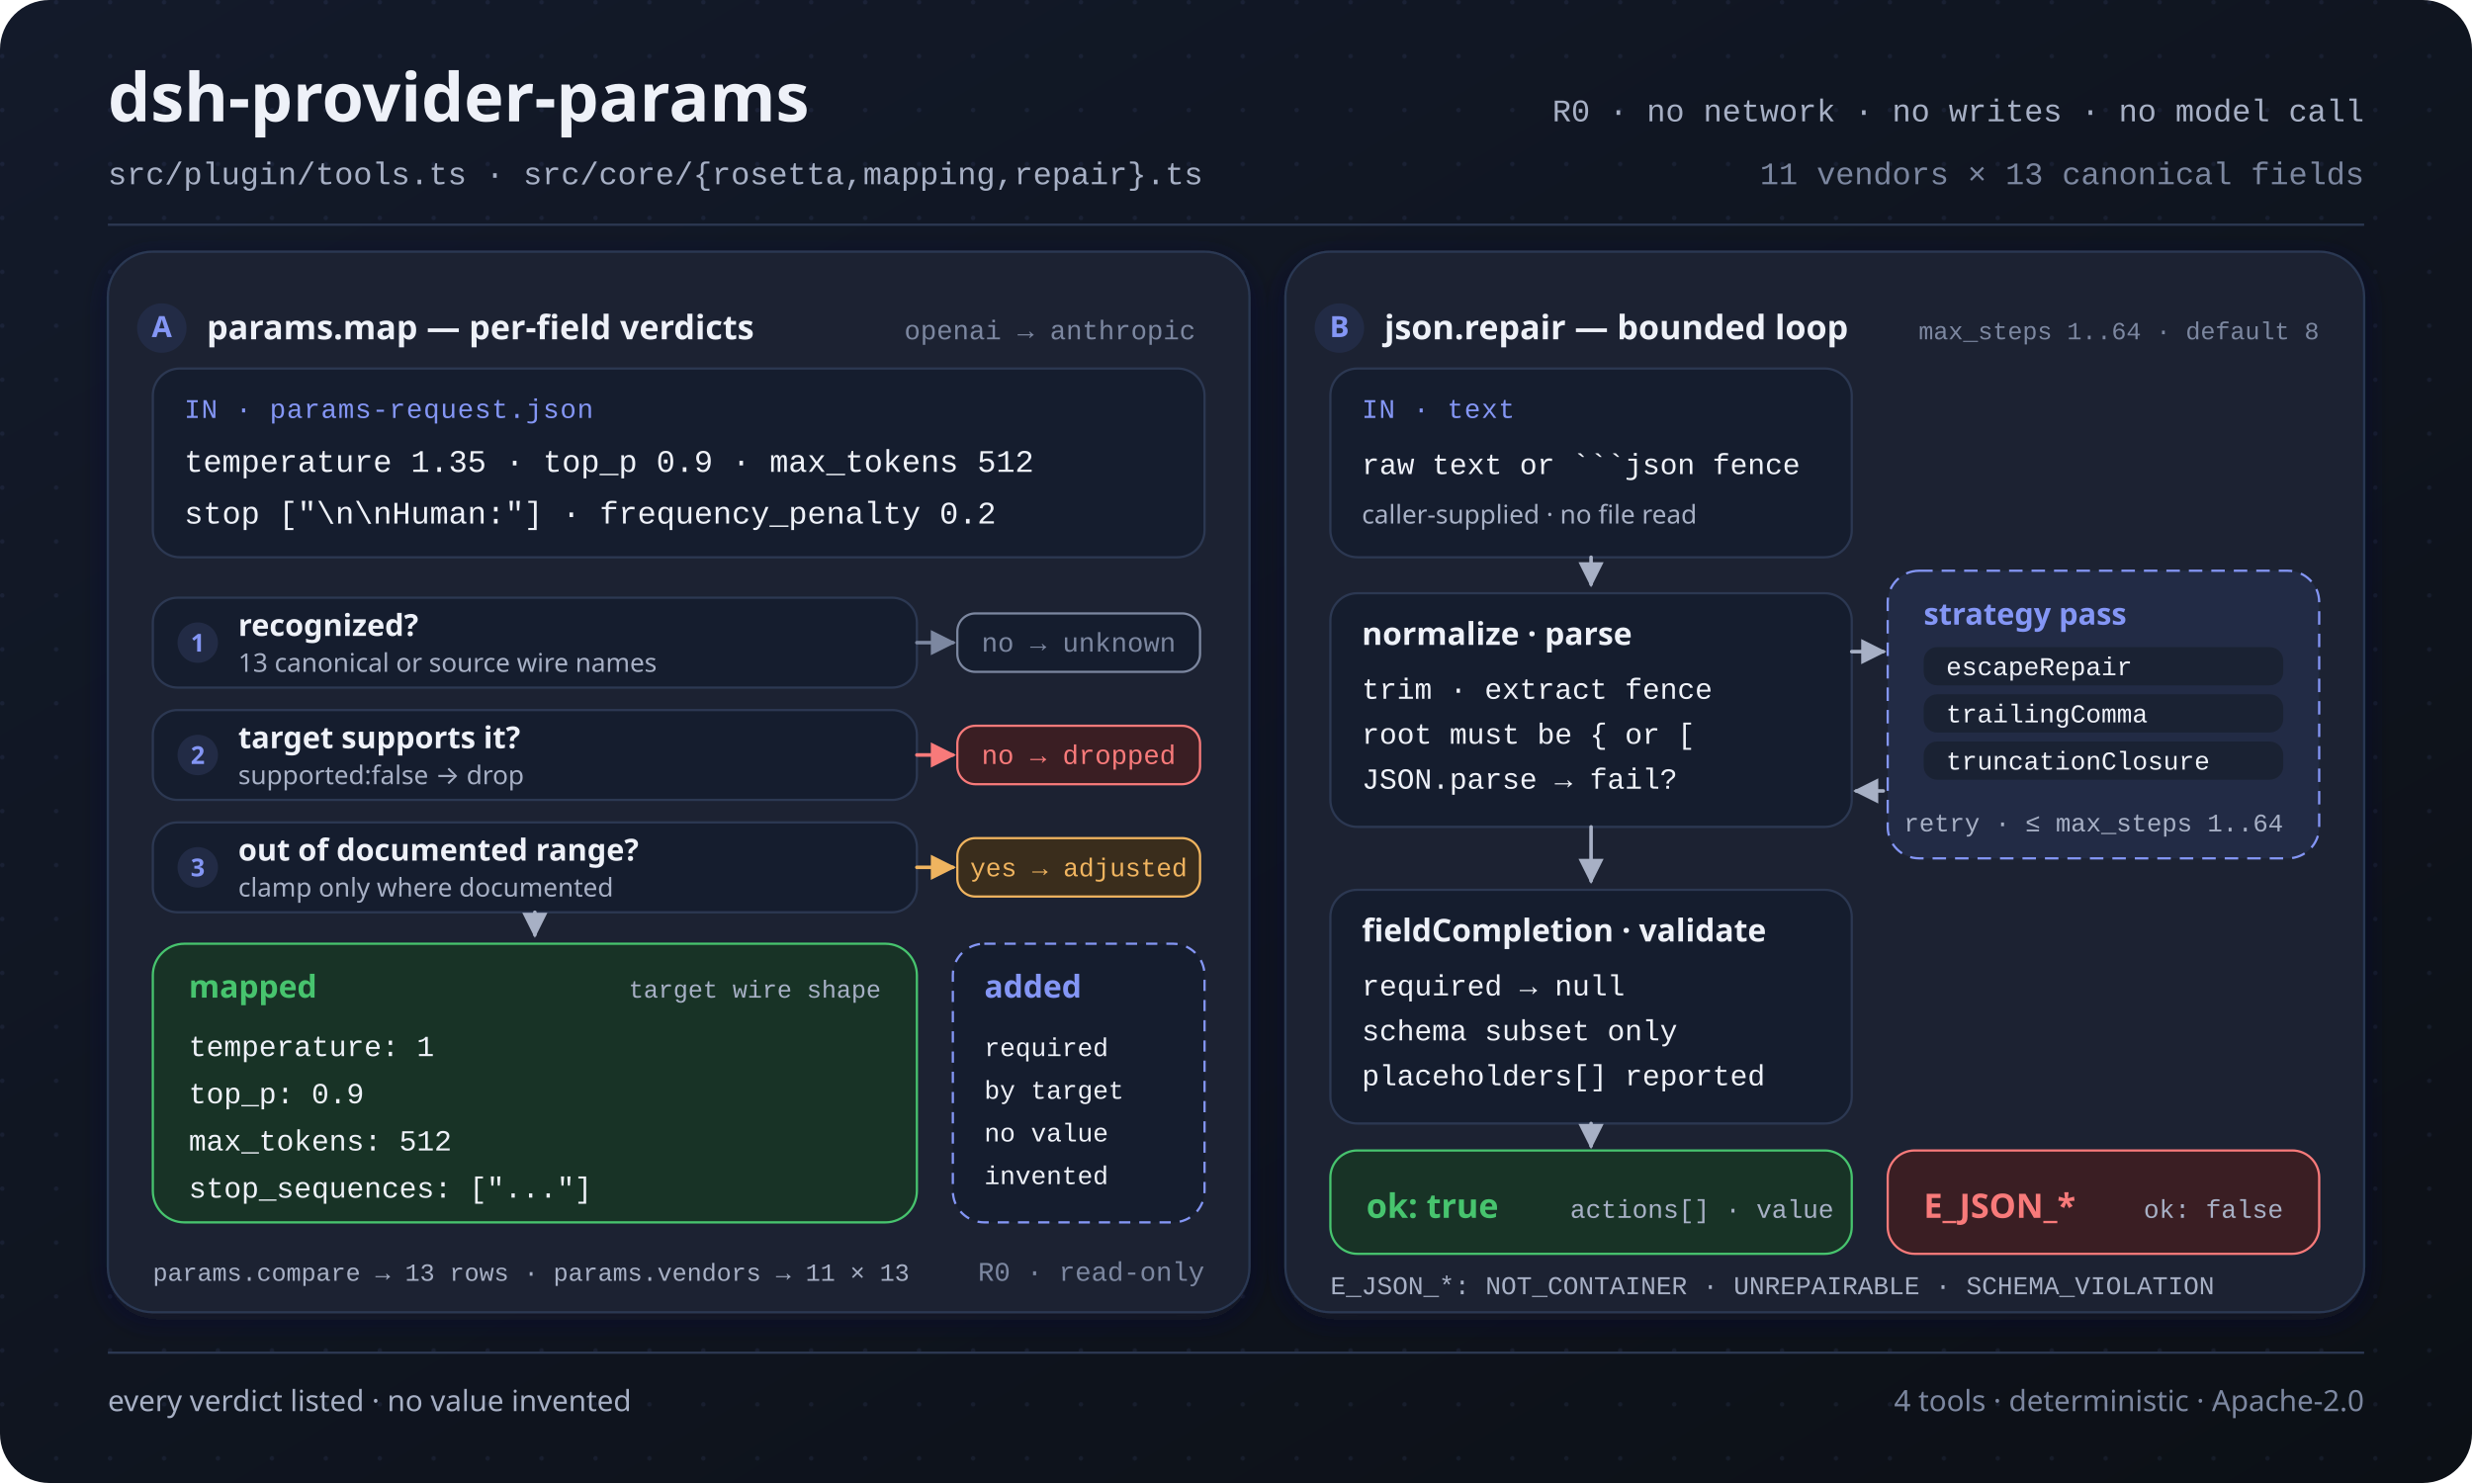
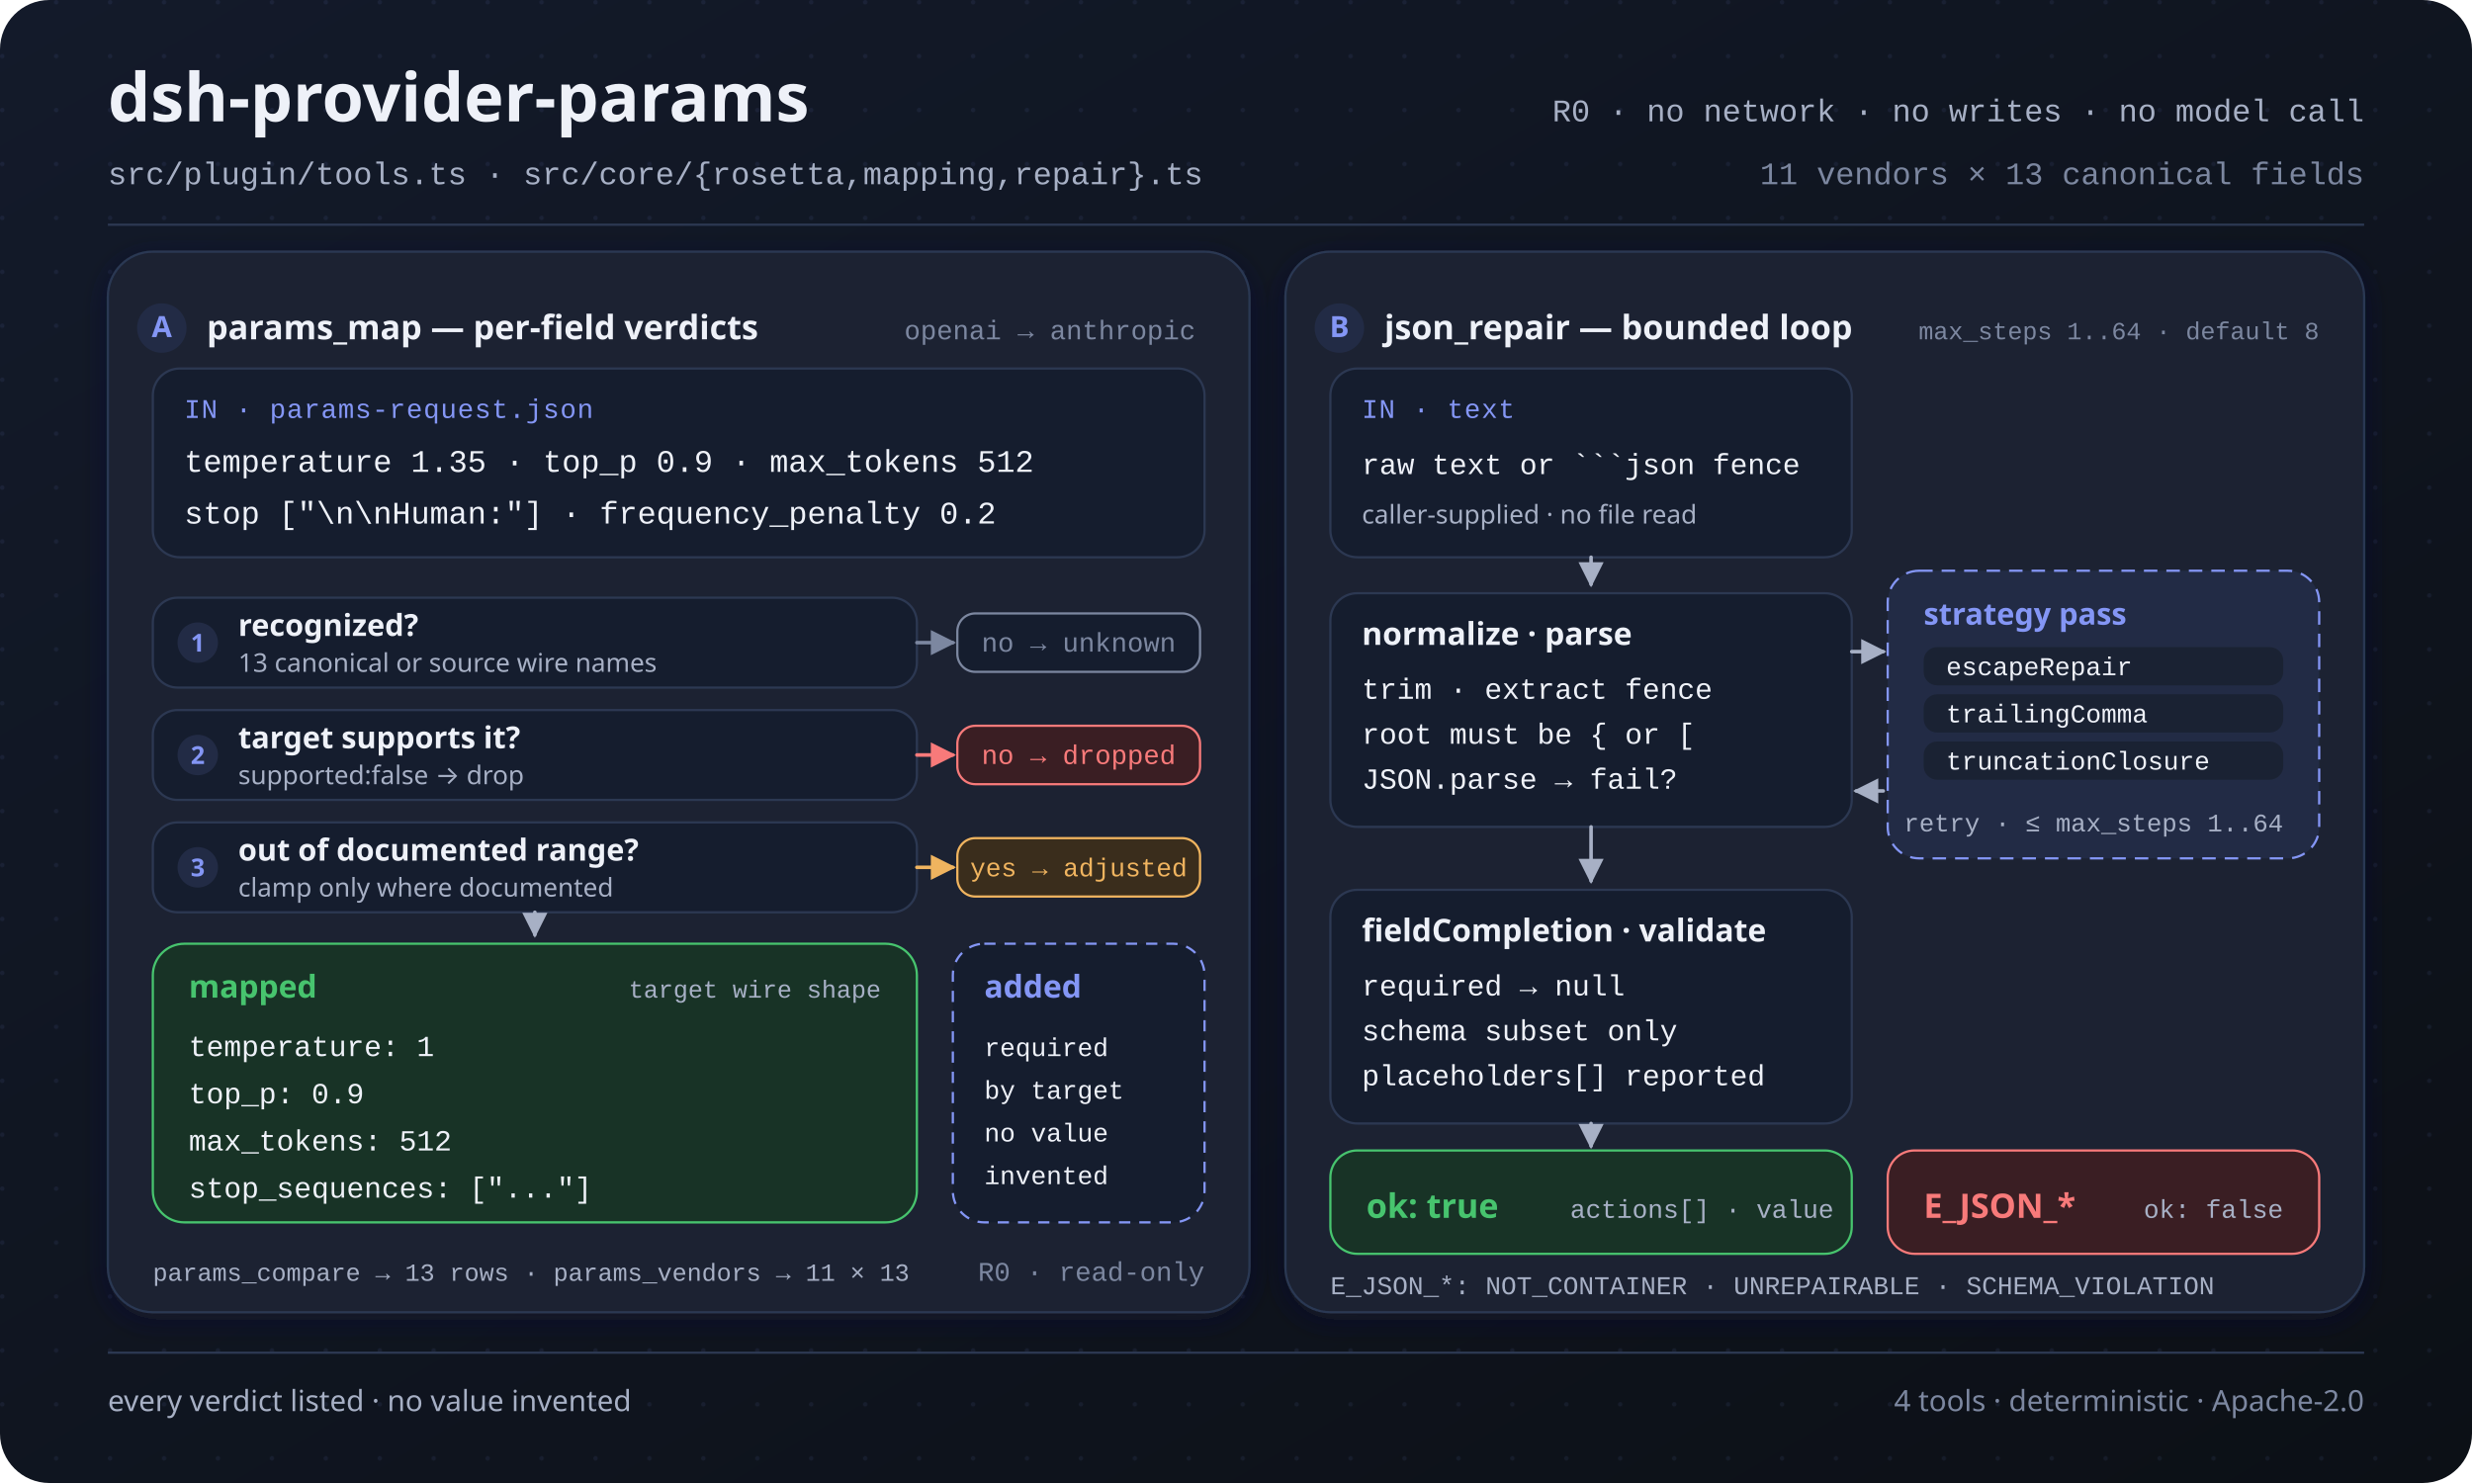
- <svg xmlns="http://www.w3.org/2000/svg" width="1100" height="660" viewBox="0 0 1100 660" role="img" aria-label="dsh-provider-params structure: params.map sorts every field through three gates into five verdict lists; json.repair runs a bounded normalize-parse-strategy loop and stops at ok or E_JSON_*">
+ <svg xmlns="http://www.w3.org/2000/svg" width="1100" height="660" viewBox="0 0 1100 660" role="img" aria-label="dsh-provider-params structure: params_map sorts every field through three gates into five verdict lists; json_repair runs a bounded normalize-parse-strategy loop and stops at ok or E_JSON_*">
  <defs>
    <linearGradient id="bg" x1="0" y1="0" x2="1" y2="1">
      <stop offset="0" stop-color="#131a2a" />
      <stop offset="1" stop-color="#0c1016" />
    </linearGradient>
    <pattern id="dots" width="24" height="24" patternUnits="userSpaceOnUse">
      <circle cx="1" cy="1" r="1" fill="#8496f5" opacity="0.08" />
    </pattern>
    <filter id="soft" x="-20%" y="-30%" width="140%" height="170%">
      <feDropShadow dx="0" dy="3" stdDeviation="6" flood-color="#1b2140" flood-opacity="0.45" />
    </filter>
    <marker id="arw" viewBox="0 0 8 8" refX="7" refY="4" markerWidth="7" markerHeight="7" orient="auto">
      <path d="M0 0 L8 4 L0 8 z" fill="#a7b0c5" />
    </marker>
    <marker id="arw-a" viewBox="0 0 8 8" refX="7" refY="4" markerWidth="7" markerHeight="7" orient="auto">
      <path d="M0 0 L8 4 L0 8 z" fill="#8496f5" />
    </marker>
    <marker id="arw-g" viewBox="0 0 8 8" refX="7" refY="4" markerWidth="7" markerHeight="7" orient="auto">
      <path d="M0 0 L8 4 L0 8 z" fill="#47c46e" />
    </marker>
    <marker id="arw-r" viewBox="0 0 8 8" refX="7" refY="4" markerWidth="7" markerHeight="7" orient="auto">
      <path d="M0 0 L8 4 L0 8 z" fill="#f87a7a" />
    </marker>
    <marker id="arw-m" viewBox="0 0 8 8" refX="7" refY="4" markerWidth="7" markerHeight="7" orient="auto">
      <path d="M0 0 L8 4 L0 8 z" fill="#f0b45f" />
    </marker>
    <marker id="arw-f" viewBox="0 0 8 8" refX="7" refY="4" markerWidth="7" markerHeight="7" orient="auto">
      <path d="M0 0 L8 4 L0 8 z" fill="#7c87a0" />
    </marker>
  </defs>
  <rect width="1100" height="660" rx="22" fill="url(#bg)" />
  <rect width="1100" height="660" rx="22" fill="url(#dots)" />
  <text x="48" y="54" fill="#eef1f8" font-family="ui-sans-serif,system-ui,-apple-system,'Segoe UI','Noto Sans',sans-serif" font-size="30" font-weight="700">dsh-provider-params</text>
  <text x="48" y="82" fill="#a7b0c5" font-family="ui-monospace,SFMono-Regular,'Cascadia Mono',Consolas,'Liberation Mono',monospace" font-size="14">src/plugin/tools.ts · src/core/{rosetta,mapping,repair}.ts</text>
  <text x="1052" y="54" fill="#a7b0c5" font-family="ui-monospace,SFMono-Regular,'Cascadia Mono',Consolas,'Liberation Mono',monospace" font-size="14" text-anchor="end">R0 · no network · no writes · no model call</text>
  <text x="1052" y="82" fill="#7c87a0" font-family="ui-monospace,SFMono-Regular,'Cascadia Mono',Consolas,'Liberation Mono',monospace" font-size="14" text-anchor="end">11 vendors × 13 canonical fields</text>
  <line x1="48" y1="100" x2="1052" y2="100" stroke="#2c3852" stroke-width="1" />
  <rect x="48" y="112" width="508" height="472" rx="20" fill="#1a2233" stroke="#2c3852" stroke-width="1" filter="url(#soft)" />
  <circle cx="72" cy="146" r="11" fill="#222b45" />
  <text x="72" y="150" fill="#8496f5" font-family="ui-sans-serif,system-ui,-apple-system,'Segoe UI','Noto Sans',sans-serif" font-size="13" font-weight="700" text-anchor="middle">A</text>
-   <text x="92" y="151" fill="#eef1f8" font-family="ui-sans-serif,system-ui,-apple-system,'Segoe UI','Noto Sans',sans-serif" font-size="15" font-weight="700">params.map — per-field verdicts</text>
+   <text x="92" y="151" fill="#eef1f8" font-family="ui-sans-serif,system-ui,-apple-system,'Segoe UI','Noto Sans',sans-serif" font-size="15" font-weight="700">params_map — per-field verdicts</text>
  <text x="532" y="151" fill="#7c87a0" font-family="ui-monospace,SFMono-Regular,'Cascadia Mono',Consolas,'Liberation Mono',monospace" font-size="12" text-anchor="end">openai → anthropic</text>
  <rect x="68" y="164" width="468" height="84" rx="12" fill="#151d2e" stroke="#2c3852" stroke-width="1" />
  <text x="82" y="186" fill="#8496f5" font-family="ui-monospace,SFMono-Regular,'Cascadia Mono',Consolas,'Liberation Mono',monospace" font-size="12" letter-spacing="0.4">IN · params-request.json</text>
  <text x="82" y="210" fill="#eef1f8" font-family="ui-monospace,SFMono-Regular,'Cascadia Mono',Consolas,'Liberation Mono',monospace" font-size="14">temperature 1.35 · top_p 0.9 · max_tokens 512</text>
  <text x="82" y="233" fill="#eef1f8" font-family="ui-monospace,SFMono-Regular,'Cascadia Mono',Consolas,'Liberation Mono',monospace" font-size="14">stop ["\n\nHuman:"] · frequency_penalty 0.2</text>
  <rect x="68" y="266" width="340" height="40" rx="11" fill="#151d2e" stroke="#2c3852" stroke-width="1" />
  <circle cx="88" cy="286" r="9" fill="#222b45" />
  <text x="88" y="290" fill="#8496f5" font-family="ui-sans-serif,system-ui,-apple-system,'Segoe UI','Noto Sans',sans-serif" font-size="11" font-weight="700" text-anchor="middle">1</text>
  <text x="106" y="283" fill="#eef1f8" font-family="ui-sans-serif,system-ui,-apple-system,'Segoe UI','Noto Sans',sans-serif" font-size="13.5" font-weight="700">recognized?</text>
  <text x="106" y="299" fill="#a7b0c5" font-family="ui-sans-serif,system-ui,-apple-system,'Segoe UI','Noto Sans',sans-serif" font-size="11.5">13 canonical or source wire names</text>
  <path d="M408 286 H424" fill="none" stroke="#7c87a0" stroke-width="1.6" stroke-linecap="round" stroke-linejoin="round" marker-end="url(#arw-f)" />
  <rect x="426" y="273" width="108" height="26" rx="8" fill="#151d2e" stroke="#7c87a0" stroke-width="1" />
  <text x="480" y="290" fill="#7c87a0" font-family="ui-monospace,SFMono-Regular,'Cascadia Mono',Consolas,'Liberation Mono',monospace" font-size="12" text-anchor="middle">no → unknown</text>
  <rect x="68" y="316" width="340" height="40" rx="11" fill="#151d2e" stroke="#2c3852" stroke-width="1" />
  <circle cx="88" cy="336" r="9" fill="#222b45" />
  <text x="88" y="340" fill="#8496f5" font-family="ui-sans-serif,system-ui,-apple-system,'Segoe UI','Noto Sans',sans-serif" font-size="11" font-weight="700" text-anchor="middle">2</text>
  <text x="106" y="333" fill="#eef1f8" font-family="ui-sans-serif,system-ui,-apple-system,'Segoe UI','Noto Sans',sans-serif" font-size="13.5" font-weight="700">target supports it?</text>
  <text x="106" y="349" fill="#a7b0c5" font-family="ui-sans-serif,system-ui,-apple-system,'Segoe UI','Noto Sans',sans-serif" font-size="11.5">supported:false → drop</text>
  <path d="M408 336 H424" fill="none" stroke="#f87a7a" stroke-width="1.6" stroke-linecap="round" stroke-linejoin="round" marker-end="url(#arw-r)" />
  <rect x="426" y="323" width="108" height="26" rx="8" fill="#3a1e23" stroke="#f87a7a" stroke-width="1" />
  <text x="480" y="340" fill="#f87a7a" font-family="ui-monospace,SFMono-Regular,'Cascadia Mono',Consolas,'Liberation Mono',monospace" font-size="12" text-anchor="middle">no → dropped</text>
  <rect x="68" y="366" width="340" height="40" rx="11" fill="#151d2e" stroke="#2c3852" stroke-width="1" />
  <circle cx="88" cy="386" r="9" fill="#222b45" />
  <text x="88" y="390" fill="#8496f5" font-family="ui-sans-serif,system-ui,-apple-system,'Segoe UI','Noto Sans',sans-serif" font-size="11" font-weight="700" text-anchor="middle">3</text>
  <text x="106" y="383" fill="#eef1f8" font-family="ui-sans-serif,system-ui,-apple-system,'Segoe UI','Noto Sans',sans-serif" font-size="13.5" font-weight="700">out of documented range?</text>
  <text x="106" y="399" fill="#a7b0c5" font-family="ui-sans-serif,system-ui,-apple-system,'Segoe UI','Noto Sans',sans-serif" font-size="11.5">clamp only where documented</text>
  <path d="M408 386 H424" fill="none" stroke="#f0b45f" stroke-width="1.6" stroke-linecap="round" stroke-linejoin="round" marker-end="url(#arw-m)" />
  <rect x="426" y="373" width="108" height="26" rx="8" fill="#3a2d1c" stroke="#f0b45f" stroke-width="1" />
  <text x="480" y="390" fill="#f0b45f" font-family="ui-monospace,SFMono-Regular,'Cascadia Mono',Consolas,'Liberation Mono',monospace" font-size="11.5" text-anchor="middle">yes → adjusted</text>
  <path d="M238 406 V416" fill="none" stroke="#a7b0c5" stroke-width="1.6" stroke-linecap="round" stroke-linejoin="round" marker-end="url(#arw)" />
  <rect x="68" y="420" width="340" height="124" rx="14" fill="#183326" stroke="#47c46e" stroke-width="1" />
  <text x="84" y="444" fill="#47c46e" font-family="ui-sans-serif,system-ui,-apple-system,'Segoe UI','Noto Sans',sans-serif" font-size="14" font-weight="700">mapped</text>
  <text x="392" y="444" fill="#a7b0c5" font-family="ui-monospace,SFMono-Regular,'Cascadia Mono',Consolas,'Liberation Mono',monospace" font-size="11" text-anchor="end">target wire shape</text>
  <text x="84" y="470" fill="#eef1f8" font-family="ui-monospace,SFMono-Regular,'Cascadia Mono',Consolas,'Liberation Mono',monospace" font-size="13">temperature: 1</text>
  <text x="84" y="491" fill="#eef1f8" font-family="ui-monospace,SFMono-Regular,'Cascadia Mono',Consolas,'Liberation Mono',monospace" font-size="13">top_p: 0.9</text>
  <text x="84" y="512" fill="#eef1f8" font-family="ui-monospace,SFMono-Regular,'Cascadia Mono',Consolas,'Liberation Mono',monospace" font-size="13">max_tokens: 512</text>
  <text x="84" y="533" fill="#eef1f8" font-family="ui-monospace,SFMono-Regular,'Cascadia Mono',Consolas,'Liberation Mono',monospace" font-size="13">stop_sequences: ["..."]</text>
  <rect x="424" y="420" width="112" height="124" rx="14" fill="#151d2e" stroke="#8496f5" stroke-width="1" stroke-dasharray="5 4" />
  <text x="438" y="444" fill="#8496f5" font-family="ui-sans-serif,system-ui,-apple-system,'Segoe UI','Noto Sans',sans-serif" font-size="14" font-weight="700">added</text>
  <text x="438" y="470" fill="#eef1f8" font-family="ui-monospace,SFMono-Regular,'Cascadia Mono',Consolas,'Liberation Mono',monospace" font-size="11.5">required</text>
  <text x="438" y="489" fill="#eef1f8" font-family="ui-monospace,SFMono-Regular,'Cascadia Mono',Consolas,'Liberation Mono',monospace" font-size="11.5">by target</text>
  <text x="438" y="508" fill="#eef1f8" font-family="ui-monospace,SFMono-Regular,'Cascadia Mono',Consolas,'Liberation Mono',monospace" font-size="11.5">no value</text>
  <text x="438" y="527" fill="#eef1f8" font-family="ui-monospace,SFMono-Regular,'Cascadia Mono',Consolas,'Liberation Mono',monospace" font-size="11.5">invented</text>
-   <text x="68" y="570" fill="#a7b0c5" font-family="ui-monospace,SFMono-Regular,'Cascadia Mono',Consolas,'Liberation Mono',monospace" font-size="11">params.compare → 13 rows · params.vendors → 11 × 13</text>
+   <text x="68" y="570" fill="#a7b0c5" font-family="ui-monospace,SFMono-Regular,'Cascadia Mono',Consolas,'Liberation Mono',monospace" font-size="11">params_compare → 13 rows · params_vendors → 11 × 13</text>
  <text x="536" y="570" fill="#7c87a0" font-family="ui-monospace,SFMono-Regular,'Cascadia Mono',Consolas,'Liberation Mono',monospace" font-size="12" text-anchor="end">R0 · read-only</text>
  <rect x="572" y="112" width="480" height="472" rx="20" fill="#1a2233" stroke="#2c3852" stroke-width="1" filter="url(#soft)" />
  <circle cx="596" cy="146" r="11" fill="#222b45" />
  <text x="596" y="150" fill="#8496f5" font-family="ui-sans-serif,system-ui,-apple-system,'Segoe UI','Noto Sans',sans-serif" font-size="13" font-weight="700" text-anchor="middle">B</text>
-   <text x="616" y="151" fill="#eef1f8" font-family="ui-sans-serif,system-ui,-apple-system,'Segoe UI','Noto Sans',sans-serif" font-size="15" font-weight="700">json.repair — bounded loop</text>
+   <text x="616" y="151" fill="#eef1f8" font-family="ui-sans-serif,system-ui,-apple-system,'Segoe UI','Noto Sans',sans-serif" font-size="15" font-weight="700">json_repair — bounded loop</text>
  <text x="1032" y="151" fill="#7c87a0" font-family="ui-monospace,SFMono-Regular,'Cascadia Mono',Consolas,'Liberation Mono',monospace" font-size="11" text-anchor="end">max_steps 1..64 · default 8</text>
  <rect x="592" y="164" width="232" height="84" rx="12" fill="#151d2e" stroke="#2c3852" stroke-width="1" />
  <text x="606" y="186" fill="#8496f5" font-family="ui-monospace,SFMono-Regular,'Cascadia Mono',Consolas,'Liberation Mono',monospace" font-size="12" letter-spacing="0.4">IN · text</text>
  <text x="606" y="211" fill="#eef1f8" font-family="ui-monospace,SFMono-Regular,'Cascadia Mono',Consolas,'Liberation Mono',monospace" font-size="13">raw text or ```json fence</text>
  <text x="606" y="233" fill="#a7b0c5" font-family="ui-sans-serif,system-ui,-apple-system,'Segoe UI','Noto Sans',sans-serif" font-size="11.5">caller-supplied · no file read</text>
  <path d="M708 248 V260" fill="none" stroke="#a7b0c5" stroke-width="1.6" stroke-linecap="round" stroke-linejoin="round" marker-end="url(#arw)" />
  <rect x="592" y="264" width="232" height="104" rx="12" fill="#151d2e" stroke="#2c3852" stroke-width="1" />
  <text x="606" y="287" fill="#eef1f8" font-family="ui-sans-serif,system-ui,-apple-system,'Segoe UI','Noto Sans',sans-serif" font-size="14" font-weight="700">normalize · parse</text>
  <text x="606" y="311" fill="#eef1f8" font-family="ui-monospace,SFMono-Regular,'Cascadia Mono',Consolas,'Liberation Mono',monospace" font-size="13">trim · extract fence</text>
  <text x="606" y="331" fill="#eef1f8" font-family="ui-monospace,SFMono-Regular,'Cascadia Mono',Consolas,'Liberation Mono',monospace" font-size="13">root must be { or [</text>
  <text x="606" y="351" fill="#eef1f8" font-family="ui-monospace,SFMono-Regular,'Cascadia Mono',Consolas,'Liberation Mono',monospace" font-size="13">JSON.parse → fail?</text>
  <rect x="840" y="254" width="192" height="128" rx="14" fill="#222b45" stroke="#8496f5" stroke-width="1" stroke-dasharray="6 4" />
  <text x="856" y="278" fill="#8496f5" font-family="ui-sans-serif,system-ui,-apple-system,'Segoe UI','Noto Sans',sans-serif" font-size="13.5" font-weight="700">strategy pass</text>
  <rect x="856" y="288" width="160" height="17" rx="6" fill="#1a2233" />
  <text x="866" y="300.5" fill="#eef1f8" font-family="ui-monospace,SFMono-Regular,'Cascadia Mono',Consolas,'Liberation Mono',monospace" font-size="11.5">escapeRepair</text>
  <rect x="856" y="309" width="160" height="17" rx="6" fill="#1a2233" />
  <text x="866" y="321.5" fill="#eef1f8" font-family="ui-monospace,SFMono-Regular,'Cascadia Mono',Consolas,'Liberation Mono',monospace" font-size="11.5">trailingComma</text>
  <rect x="856" y="330" width="160" height="17" rx="6" fill="#1a2233" />
  <text x="866" y="342.5" fill="#eef1f8" font-family="ui-monospace,SFMono-Regular,'Cascadia Mono',Consolas,'Liberation Mono',monospace" font-size="11.5">truncationClosure</text>
  <text x="1016" y="370" fill="#a7b0c5" font-family="ui-monospace,SFMono-Regular,'Cascadia Mono',Consolas,'Liberation Mono',monospace" font-size="11.25" text-anchor="end">retry · ≤ max_steps 1..64</text>
  <path d="M824 290 H838" fill="none" stroke="#a7b0c5" stroke-width="1.6" stroke-linecap="round" stroke-linejoin="round" marker-end="url(#arw)" />
  <path d="M838 352 H826" fill="none" stroke="#a7b0c5" stroke-width="1.6" stroke-linecap="round" stroke-linejoin="round" marker-end="url(#arw)" />
  <path d="M708 368 V392" fill="none" stroke="#a7b0c5" stroke-width="1.6" stroke-linecap="round" stroke-linejoin="round" marker-end="url(#arw)" />
  <rect x="592" y="396" width="232" height="104" rx="12" fill="#151d2e" stroke="#2c3852" stroke-width="1" />
  <text x="606" y="419" fill="#eef1f8" font-family="ui-sans-serif,system-ui,-apple-system,'Segoe UI','Noto Sans',sans-serif" font-size="14" font-weight="700">fieldCompletion · validate</text>
  <text x="606" y="443" fill="#eef1f8" font-family="ui-monospace,SFMono-Regular,'Cascadia Mono',Consolas,'Liberation Mono',monospace" font-size="13">required → null</text>
  <text x="606" y="463" fill="#eef1f8" font-family="ui-monospace,SFMono-Regular,'Cascadia Mono',Consolas,'Liberation Mono',monospace" font-size="13">schema subset only</text>
  <text x="606" y="483" fill="#eef1f8" font-family="ui-monospace,SFMono-Regular,'Cascadia Mono',Consolas,'Liberation Mono',monospace" font-size="13">placeholders[] reported</text>
  <path d="M708 500 V510" fill="none" stroke="#a7b0c5" stroke-width="1.6" stroke-linecap="round" stroke-linejoin="round" marker-end="url(#arw)" />
  <rect x="592" y="512" width="232" height="46" rx="12" fill="#183326" stroke="#47c46e" stroke-width="1" />
  <text x="608" y="542" fill="#47c46e" font-family="ui-sans-serif,system-ui,-apple-system,'Segoe UI','Noto Sans',sans-serif" font-size="15" font-weight="700">ok: true</text>
  <text x="816" y="542" fill="#a7b0c5" font-family="ui-monospace,SFMono-Regular,'Cascadia Mono',Consolas,'Liberation Mono',monospace" font-size="11.5" text-anchor="end">actions[] · value</text>
  <rect x="840" y="512" width="192" height="46" rx="12" fill="#3a1e23" stroke="#f87a7a" stroke-width="1" />
  <text x="856" y="542" fill="#f87a7a" font-family="ui-sans-serif,system-ui,-apple-system,'Segoe UI','Noto Sans',sans-serif" font-size="15" font-weight="700">E_JSON_*</text>
  <text x="1016" y="542" fill="#a7b0c5" font-family="ui-monospace,SFMono-Regular,'Cascadia Mono',Consolas,'Liberation Mono',monospace" font-size="11.5" text-anchor="end">ok: false</text>
  <text x="592" y="576" fill="#a7b0c5" font-family="ui-monospace,SFMono-Regular,'Cascadia Mono',Consolas,'Liberation Mono',monospace" font-size="11.5">E_JSON_*: NOT_CONTAINER · UNREPAIRABLE · SCHEMA_VIOLATION</text>
  <line x1="48" y1="602" x2="1052" y2="602" stroke="#2c3852" stroke-width="1" />
  <text x="48" y="628" fill="#a7b0c5" font-family="ui-sans-serif,system-ui,-apple-system,'Segoe UI','Noto Sans',sans-serif" font-size="13">every verdict listed · no value invented</text>
  <text x="1052" y="628" fill="#7c87a0" font-family="ui-sans-serif,system-ui,-apple-system,'Segoe UI','Noto Sans',sans-serif" font-size="13" text-anchor="end">4 tools · deterministic · Apache-2.0</text>
</svg>
